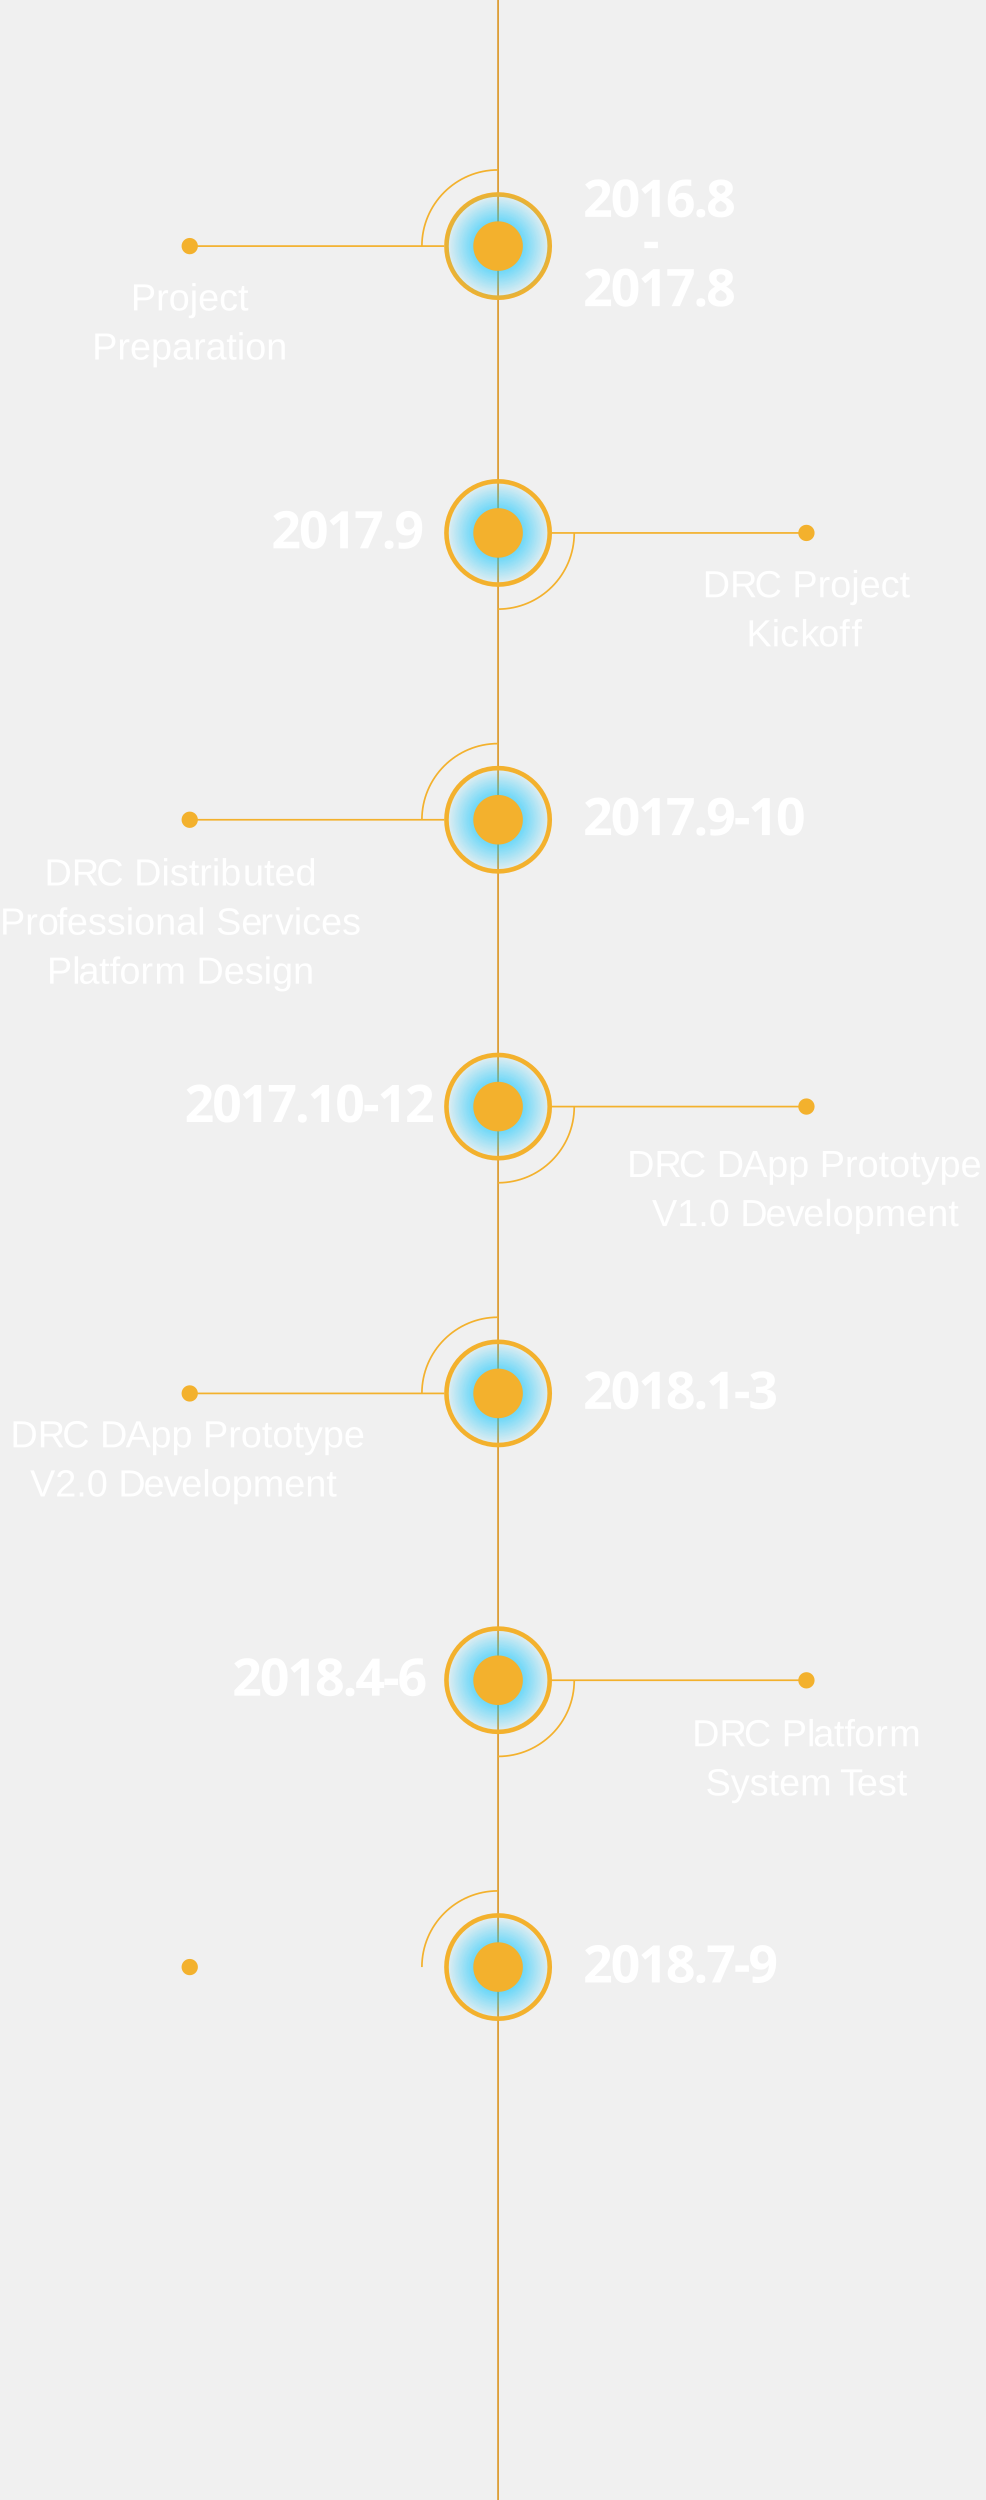
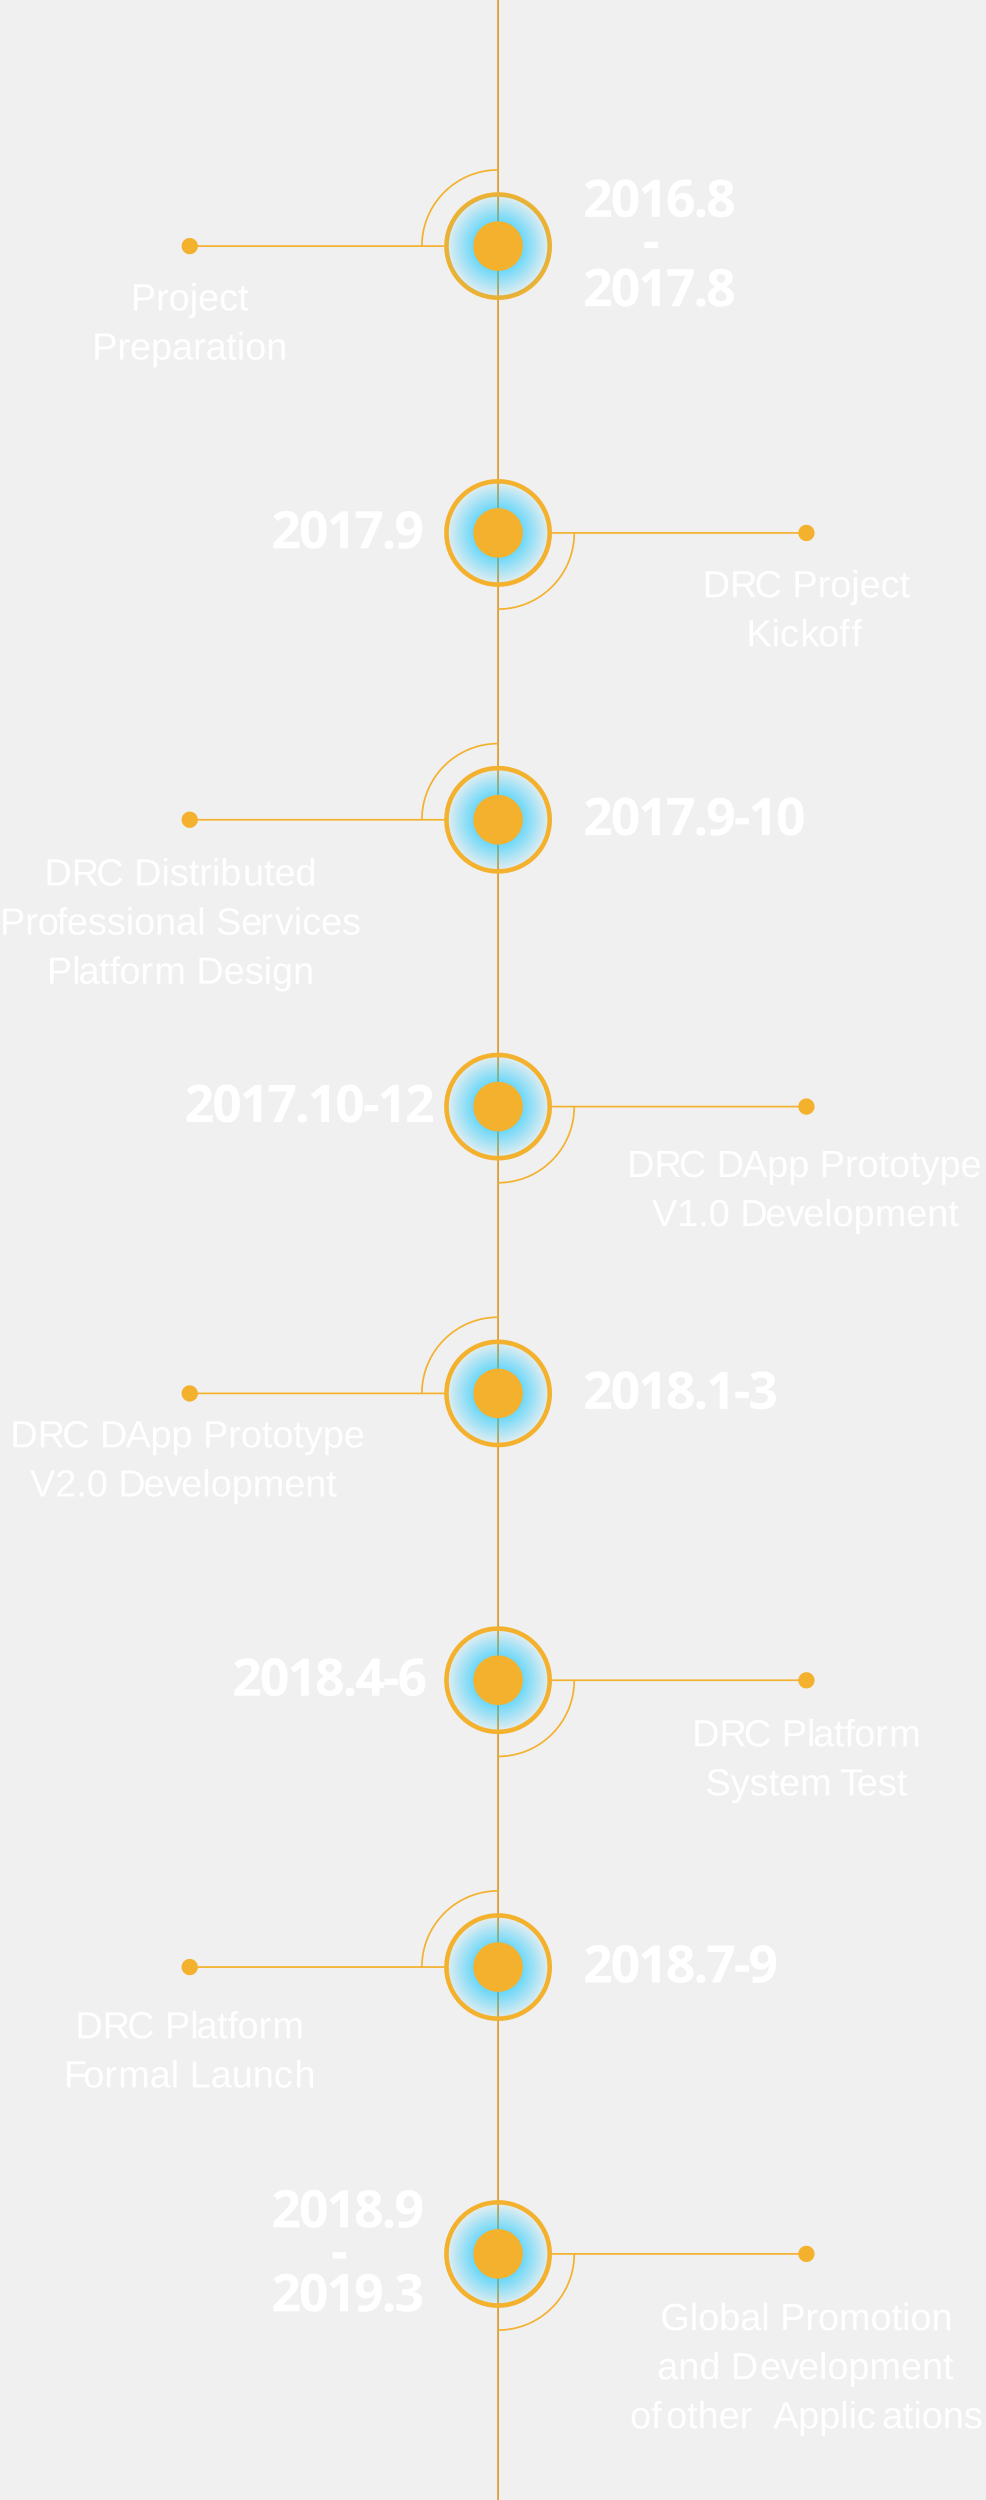
<svg xmlns="http://www.w3.org/2000/svg" xmlns:xlink="http://www.w3.org/1999/xlink" viewBox="0 0 570.37 1446.56">
  <defs>
-     <style>.cls-1{font-size:30px;font-family:Helvetica-Condensed-Bold, Helvetica Condensed;font-weight:700;letter-spacing:-0.04em;}.cls-1,.cls-12{fill:#fff;}.cls-11,.cls-2{fill:none;stroke-miterlimit:10;}.cls-2{stroke:#dc9a2d;}.cls-3{fill:#f3b12d;}.cls-4{fill:url(#未命名的渐变_54);}.cls-5{fill:url(#未命名的渐变_54-2);}.cls-6{fill:url(#未命名的渐变_54-3);}.cls-7{fill:url(#未命名的渐变_54-4);}.cls-8{fill:url(#未命名的渐变_54-5);}.cls-9{fill:url(#未命名的渐变_54-6);}.cls-10{fill:url(#未命名的渐变_54-7);}.cls-11{stroke:#f3b12d;}.cls-12{font-size:21.88px;font-family:ArialMT-Light, Arial;}.cls-13{letter-spacing:-0.01em;}.cls-14{letter-spacing:-0.02em;}.cls-15{letter-spacing:-0.02em;}.cls-16{letter-spacing:-0.03em;}.cls-17{letter-spacing:0.05em;}.cls-18{letter-spacing:0.12em;}.cls-19{letter-spacing:-0.01em;}.cls-20{letter-spacing:0em;}.cls-21{letter-spacing:0.05em;}.cls-22{letter-spacing:-0.02em;}.cls-23{letter-spacing:0.04em;}.cls-24{letter-spacing:-0.05em;}.cls-25{letter-spacing:-0.02em;}.cls-26{letter-spacing:-0.04em;}.cls-27{letter-spacing:-0.02em;}.cls-28{letter-spacing:-0.11em;}</style>
-     <radialGradient id="未命名的渐变_54" cx="-1066.96" cy="6387.07" r="31.21" gradientTransform="translate(6675.27 1209.37) rotate(90)" gradientUnits="userSpaceOnUse">
+     <style>.cls-1{font-size:30px;font-family:Helvetica-Condensed-Bold,Helvetica Condensed;font-weight:700;letter-spacing:-.04em}.cls-1,.cls-13{fill:#fff}.cls-12{fill:none;stroke-miterlimit:10}.cls-3{fill:#f3b12d}.cls-12{stroke:#f3b12d}.cls-13{font-size:21.88px;font-family:ArialMT-Light,Arial}.cls-14{letter-spacing:-.01em}.cls-15{letter-spacing:-.02em}.cls-19{letter-spacing:.12em}.cls-21{letter-spacing:0}.cls-23{letter-spacing:-.02em}.cls-24{letter-spacing:.04em}.cls-25{letter-spacing:-.05em}.cls-27{letter-spacing:-.04em}.cls-31{letter-spacing:-.02em}</style>
+     <radialGradient id="未命名的渐变_54" cx="501.78" cy="6327.91" r="31.21" gradientTransform="rotate(90 3487.745 3128.365)" gradientUnits="userSpaceOnUse">
      <stop offset="0" stop-color="#00c3ff" />
      <stop offset="1" stop-color="#00c3ff" stop-opacity="0" />
    </radialGradient>
-     <radialGradient id="未命名的渐变_54-2" cx="-901" cy="6387.07" r="31.21" xlink:href="#未命名的渐变_54" />
-     <radialGradient id="未命名的渐变_54-3" cx="-735.03" cy="6387.07" r="31.21" xlink:href="#未命名的渐变_54" />
-     <radialGradient id="未命名的渐变_54-4" cx="-569.07" cy="6387.07" r="31.21" xlink:href="#未命名的渐变_54" />
-     <radialGradient id="未命名的渐变_54-5" cx="-403.1" cy="6387.07" r="31.21" xlink:href="#未命名的渐变_54" />
-     <radialGradient id="未命名的渐变_54-6" cx="-237.14" cy="6387.07" r="31.21" xlink:href="#未命名的渐变_54" />
-     <radialGradient id="未命名的渐变_54-7" cx="-70.44" cy="6387.07" r="31.21" xlink:href="#未命名的渐变_54" />
+     <radialGradient id="未命名的渐变_54-2" cx="667.75" cy="6327.91" r="31.21" xlink:href="#未命名的渐变_54" />
+     <radialGradient id="未命名的渐变_54-3" cx="833.71" cy="6327.91" r="31.21" xlink:href="#未命名的渐变_54" />
+     <radialGradient id="未命名的渐变_54-4" cx="999.68" cy="6327.91" r="31.21" xlink:href="#未命名的渐变_54" />
+     <radialGradient id="未命名的渐变_54-5" cx="1165.64" cy="6327.91" r="31.21" xlink:href="#未命名的渐变_54" />
+     <radialGradient id="未命名的渐变_54-6" cx="1331.61" cy="6327.91" r="31.21" xlink:href="#未命名的渐变_54" />
+     <radialGradient id="未命名的渐变_54-7" cx="1498.31" cy="6327.91" r="31.21" xlink:href="#未命名的渐变_54" />
+     <radialGradient id="未命名的渐变_54-8" cx="1664.25" cy="6327.91" r="31.21" xlink:href="#未命名的渐变_54" />
  </defs>
  <g id="图层_2" data-name="图层 2">
    <g id="图层_1-2" data-name="图层 1">
-       <g id="_编组_" data-name="&lt;编组&gt;">
-         <text class="cls-1" transform="translate(337.41 125.49)">2016.8<tspan x="34.5" y="24.28">-</tspan>
-           <tspan x="0" y="51.65">2017.8</tspan>
-         </text>
-       </g>
-       <g id="_编组_2" data-name="&lt;编组&gt;">
-         <text class="cls-1" transform="translate(157.02 317.29)">2017.9</text>
-       </g>
-       <line id="_路径_" data-name="&lt;路径&gt;" class="cls-2" x1="288.2" x2="288.2" y2="1446.56" />
+       <text class="cls-1" transform="translate(337.41 125.49)" id="_编组_" data-name="&lt;编组&gt;">2016.8<tspan x="34.5" y="24.28">-</tspan>
+         <tspan x="0" y="51.65">2017.8</tspan>
+       </text>
+       <text class="cls-1" transform="translate(157.02 317.29)" id="_编组_2" data-name="&lt;编组&gt;">2017.9</text>
+       <path id="_路径_" data-name="&lt;路径&gt;" stroke="#dc9a2d" fill="none" stroke-miterlimit="10" d="M288.2 0v1446.56" />
      <g id="_编组_3" data-name="&lt;编组&gt;">
-         <path id="_复合路径_" data-name="&lt;复合路径&gt;" class="cls-3" d="M257,142.4a31.21,31.21,0,1,1,31.21,31.21A31.24,31.24,0,0,1,257,142.4Zm59.75,0a28.54,28.54,0,1,0-28.54,28.54A28.57,28.57,0,0,0,316.74,142.4Z" />
+         <path id="_复合路径_" data-name="&lt;复合路径&gt;" class="cls-3" d="M257 142.4a31.21 31.21 0 1 1 31.2 31.21A31.23 31.23 0 0 1 257 142.4zm59.74 0a28.54 28.54 0 1 0-28.54 28.54 28.57 28.57 0 0 0 28.54-28.54z" />
      </g>
      <g id="_编组_4" data-name="&lt;编组&gt;">
-         <path id="_复合路径_2" data-name="&lt;复合路径&gt;" class="cls-4" d="M257,142.4a31.21,31.21,0,1,1,31.21,31.21A31.24,31.24,0,0,1,257,142.4Z" />
+         <path id="_复合路径_2" data-name="&lt;复合路径&gt;" d="M257 142.4a31.21 31.21 0 1 1 31.2 31.21A31.23 31.23 0 0 1 257 142.4z" fill="url(#未命名的渐变_54)" />
      </g>
      <g id="_编组_5" data-name="&lt;编组&gt;">
-         <path id="_复合路径_3" data-name="&lt;复合路径&gt;" class="cls-5" d="M257,308.37a31.21,31.21,0,1,1,31.21,31.2A31.24,31.24,0,0,1,257,308.37Z" />
+         <path id="_复合路径_3" data-name="&lt;复合路径&gt;" d="M257 308.37a31.21 31.21 0 1 1 31.2 31.2 31.24 31.24 0 0 1-31.2-31.2z" fill="url(#未命名的渐变_54-2)" />
      </g>
      <g id="_编组_6" data-name="&lt;编组&gt;">
-         <path id="_复合路径_4" data-name="&lt;复合路径&gt;" class="cls-6" d="M257,474.33a31.21,31.21,0,1,1,31.21,31.21A31.24,31.24,0,0,1,257,474.33Z" />
+         <path id="_复合路径_4" data-name="&lt;复合路径&gt;" d="M257 474.33a31.21 31.21 0 1 1 31.2 31.21 31.23 31.23 0 0 1-31.2-31.21z" fill="url(#未命名的渐变_54-3)" />
      </g>
      <g id="_编组_7" data-name="&lt;编组&gt;">
-         <path id="_复合路径_5" data-name="&lt;复合路径&gt;" class="cls-7" d="M257,640.3a31.21,31.21,0,1,1,31.21,31.2A31.24,31.24,0,0,1,257,640.3Z" />
+         <path id="_复合路径_5" data-name="&lt;复合路径&gt;" d="M257 640.3a31.21 31.21 0 1 1 31.2 31.2 31.24 31.24 0 0 1-31.2-31.2z" fill="url(#未命名的渐变_54-4)" />
      </g>
      <g id="_编组_8" data-name="&lt;编组&gt;">
-         <path id="_复合路径_6" data-name="&lt;复合路径&gt;" class="cls-8" d="M257,806.26a31.21,31.21,0,1,1,31.21,31.21A31.24,31.24,0,0,1,257,806.26Z" />
+         <path id="_复合路径_6" data-name="&lt;复合路径&gt;" d="M257 806.26a31.21 31.21 0 1 1 31.2 31.21 31.23 31.23 0 0 1-31.2-31.21z" fill="url(#未命名的渐变_54-5)" />
      </g>
      <g id="_编组_9" data-name="&lt;编组&gt;">
-         <path id="_复合路径_7" data-name="&lt;复合路径&gt;" class="cls-9" d="M257,972.23a31.21,31.21,0,1,1,31.21,31.2A31.24,31.24,0,0,1,257,972.23Z" />
+         <path id="_复合路径_7" data-name="&lt;复合路径&gt;" d="M257 972.23a31.21 31.21 0 1 1 31.2 31.2 31.24 31.24 0 0 1-31.2-31.2z" fill="url(#未命名的渐变_54-6)" />
      </g>
      <g id="_编组_10" data-name="&lt;编组&gt;">
-         <path id="_复合路径_8" data-name="&lt;复合路径&gt;" class="cls-10" d="M257,1138.93a31.21,31.21,0,1,1,31.21,31.2A31.24,31.24,0,0,1,257,1138.93Z" />
-       </g>
-       <path id="_路径_2" data-name="&lt;路径&gt;" class="cls-11" d="M244.12,142.4A44.08,44.08,0,0,1,288.2,98.33" />
-       <path id="_路径_3" data-name="&lt;路径&gt;" class="cls-11" d="M332.28,308.37a44.09,44.09,0,0,1-44.08,44.08" />
-       <path id="_路径_4" data-name="&lt;路径&gt;" class="cls-11" d="M332.28,640.3a44.09,44.09,0,0,1-44.08,44.08" />
-       <path id="_路径_5" data-name="&lt;路径&gt;" class="cls-11" d="M332.28,972.23a44.09,44.09,0,0,1-44.08,44.08" />
-       <line id="_路径_6" data-name="&lt;路径&gt;" class="cls-11" x1="257.02" y1="142.4" x2="109.78" y2="142.4" />
-       <circle id="_路径_7" data-name="&lt;路径&gt;" class="cls-3" cx="288.2" cy="142.4" r="14.35" />
-       <circle id="_路径_8" data-name="&lt;路径&gt;" class="cls-3" cx="288.2" cy="474.33" r="14.35" />
+         <path id="_复合路径_8" data-name="&lt;复合路径&gt;" d="M257 1138.93a31.21 31.21 0 1 1 31.2 31.2 31.24 31.24 0 0 1-31.2-31.2z" fill="url(#未命名的渐变_54-7)" />
+       </g>
      <g id="_编组_11" data-name="&lt;编组&gt;">
-         <path id="_复合路径_9" data-name="&lt;复合路径&gt;" class="cls-3" d="M257,474.33a31.21,31.21,0,1,1,31.21,31.21A31.24,31.24,0,0,1,257,474.33Zm59.75,0a28.54,28.54,0,1,0-28.54,28.54A28.57,28.57,0,0,0,316.74,474.33Z" />
-       </g>
-       <path id="_路径_9" data-name="&lt;路径&gt;" class="cls-11" d="M244.12,474.33a44.08,44.08,0,0,1,44.08-44.07" />
-       <line id="_路径_10" data-name="&lt;路径&gt;" class="cls-11" x1="257.02" y1="474.33" x2="109.78" y2="474.33" />
-       <circle id="_路径_11" data-name="&lt;路径&gt;" class="cls-3" cx="288.2" cy="972.23" r="14.35" />
+         <path id="_复合路径_9" data-name="&lt;复合路径&gt;" d="M257 1304.87a31.21 31.21 0 1 1 31.2 31.21 31.23 31.23 0 0 1-31.2-31.21z" fill="url(#未命名的渐变_54-8)" />
+       </g>
+       <path id="_路径_2" data-name="&lt;路径&gt;" class="cls-12" d="M244.12 142.4a44.09 44.09 0 0 1 44.08-44.08" />
+       <path id="_路径_3" data-name="&lt;路径&gt;" class="cls-12" d="M332.28 308.37a44.09 44.09 0 0 1-44.08 44.08" />
+       <path id="_路径_4" data-name="&lt;路径&gt;" class="cls-12" d="M332.28 640.3a44.09 44.09 0 0 1-44.08 44.08" />
+       <path id="_路径_5" data-name="&lt;路径&gt;" class="cls-12" d="M332.28 972.23a44.09 44.09 0 0 1-44.08 44.08" />
+       <path id="_路径_6" data-name="&lt;路径&gt;" class="cls-12" d="M332.28 1304.16a44.09 44.09 0 0 1-44.08 44.08" />
+       <path id="_路径_7" data-name="&lt;路径&gt;" class="cls-12" d="M257.02 142.4H109.78" />
+       <circle id="_路径_8" data-name="&lt;路径&gt;" class="cls-3" cx="288.2" cy="142.4" r="14.35" />
+       <circle id="_路径_9" data-name="&lt;路径&gt;" class="cls-3" cx="288.2" cy="1304.16" r="14.35" />
      <g id="_编组_12" data-name="&lt;编组&gt;">
-         <path id="_复合路径_10" data-name="&lt;复合路径&gt;" class="cls-3" d="M319.41,972.23A31.21,31.21,0,1,1,288.2,941,31.24,31.24,0,0,1,319.41,972.23Zm-59.75,0a28.54,28.54,0,1,0,28.54-28.54A28.57,28.57,0,0,0,259.66,972.23Z" />
-       </g>
-       <line id="_路径_12" data-name="&lt;路径&gt;" class="cls-11" x1="319.38" y1="972.23" x2="466.62" y2="972.23" />
-       <circle id="_路径_13" data-name="&lt;路径&gt;" class="cls-3" cx="288.2" cy="806.26" r="14.35" />
+         <path id="_复合路径_10" data-name="&lt;复合路径&gt;" class="cls-3" d="M319.41 1304.16A31.21 31.21 0 1 1 288.2 1273a31.24 31.24 0 0 1 31.21 31.16zm-59.75 0a28.54 28.54 0 1 0 28.54-28.54 28.58 28.58 0 0 0-28.54 28.54z" />
+       </g>
+       <path id="_路径_10" data-name="&lt;路径&gt;" class="cls-12" d="M319.38 1304.16h147.24" />
+       <circle id="_路径_11" data-name="&lt;路径&gt;" class="cls-3" cx="288.2" cy="474.33" r="14.35" />
      <g id="_编组_13" data-name="&lt;编组&gt;">
-         <path id="_复合路径_11" data-name="&lt;复合路径&gt;" class="cls-3" d="M257,806.26a31.21,31.21,0,1,1,31.21,31.21A31.24,31.24,0,0,1,257,806.26Zm59.75,0A28.54,28.54,0,1,0,288.2,834.8,28.57,28.57,0,0,0,316.74,806.26Z" />
-       </g>
-       <path id="_路径_14" data-name="&lt;路径&gt;" class="cls-11" d="M244.12,806.26a44.08,44.08,0,0,1,44.08-44.07" />
-       <line id="_路径_15" data-name="&lt;路径&gt;" class="cls-11" x1="257.02" y1="806.26" x2="109.78" y2="806.26" />
-       <circle id="_路径_16" data-name="&lt;路径&gt;" class="cls-3" cx="288.2" cy="640.3" r="14.35" />
+         <path id="_复合路径_11" data-name="&lt;复合路径&gt;" class="cls-3" d="M257 474.33a31.21 31.21 0 1 1 31.2 31.21 31.23 31.23 0 0 1-31.2-31.21zm59.74 0a28.54 28.54 0 1 0-28.54 28.54 28.57 28.57 0 0 0 28.54-28.54z" />
+       </g>
+       <path id="_路径_12" data-name="&lt;路径&gt;" class="cls-12" d="M244.12 474.33a44.08 44.08 0 0 1 44.08-44.07" />
+       <path id="_路径_13" data-name="&lt;路径&gt;" class="cls-12" d="M257.02 474.33H109.78" />
+       <circle id="_路径_14" data-name="&lt;路径&gt;" class="cls-3" cx="288.2" cy="972.23" r="14.35" />
      <g id="_编组_14" data-name="&lt;编组&gt;">
-         <path id="_复合路径_12" data-name="&lt;复合路径&gt;" class="cls-3" d="M319.41,640.3a31.21,31.21,0,1,1-31.21-31.21A31.24,31.24,0,0,1,319.41,640.3Zm-59.75,0a28.54,28.54,0,1,0,28.54-28.54A28.57,28.57,0,0,0,259.66,640.3Z" />
-       </g>
-       <line id="_路径_17" data-name="&lt;路径&gt;" class="cls-11" x1="319.38" y1="640.3" x2="466.62" y2="640.3" />
-       <circle id="_路径_18" data-name="&lt;路径&gt;" class="cls-3" cx="288.2" cy="1138.19" r="14.35" />
+         <path id="_复合路径_12" data-name="&lt;复合路径&gt;" class="cls-3" d="M319.41 972.23A31.21 31.21 0 1 1 288.2 941a31.24 31.24 0 0 1 31.21 31.23zm-59.75 0a28.54 28.54 0 1 0 28.54-28.54 28.58 28.58 0 0 0-28.54 28.54z" />
+       </g>
+       <path id="_路径_15" data-name="&lt;路径&gt;" class="cls-12" d="M319.38 972.23h147.24" />
+       <circle id="_路径_16" data-name="&lt;路径&gt;" class="cls-3" cx="288.2" cy="806.26" r="14.35" />
      <g id="_编组_15" data-name="&lt;编组&gt;">
-         <path id="_复合路径_13" data-name="&lt;复合路径&gt;" class="cls-3" d="M257,1138.19a31.21,31.21,0,1,1,31.21,31.21A31.24,31.24,0,0,1,257,1138.19Zm59.75,0a28.54,28.54,0,1,0-28.54,28.54A28.57,28.57,0,0,0,316.74,1138.19Z" />
-       </g>
-       <path id="_路径_19" data-name="&lt;路径&gt;" class="cls-11" d="M244.12,1138.19a44.08,44.08,0,0,1,44.08-44.07" />
-       <circle id="_路径_20" data-name="&lt;路径&gt;" class="cls-3" cx="288.2" cy="308.37" r="14.35" />
+         <path id="_复合路径_13" data-name="&lt;复合路径&gt;" class="cls-3" d="M257 806.26a31.21 31.21 0 1 1 31.2 31.21 31.23 31.23 0 0 1-31.2-31.21zm59.74 0a28.54 28.54 0 1 0-28.54 28.54 28.57 28.57 0 0 0 28.54-28.54z" />
+       </g>
+       <path id="_路径_17" data-name="&lt;路径&gt;" class="cls-12" d="M244.12 806.26a44.08 44.08 0 0 1 44.08-44.07" />
+       <path id="_路径_18" data-name="&lt;路径&gt;" class="cls-12" d="M257.02 806.26H109.78" />
+       <circle id="_路径_19" data-name="&lt;路径&gt;" class="cls-3" cx="288.2" cy="640.3" r="14.35" />
      <g id="_编组_16" data-name="&lt;编组&gt;">
-         <path id="_复合路径_14" data-name="&lt;复合路径&gt;" class="cls-3" d="M319.41,308.37a31.21,31.21,0,1,1-31.21-31.21A31.24,31.24,0,0,1,319.41,308.37Zm-59.75,0a28.54,28.54,0,1,0,28.54-28.54A28.57,28.57,0,0,0,259.66,308.37Z" />
-       </g>
-       <line id="_路径_21" data-name="&lt;路径&gt;" class="cls-11" x1="319.38" y1="308.37" x2="466.62" y2="308.37" />
+         <path id="_复合路径_14" data-name="&lt;复合路径&gt;" class="cls-3" d="M319.41 640.3a31.21 31.21 0 1 1-31.21-31.21 31.24 31.24 0 0 1 31.21 31.21zm-59.75 0a28.54 28.54 0 1 0 28.54-28.54 28.58 28.58 0 0 0-28.54 28.54z" />
+       </g>
+       <path id="_路径_20" data-name="&lt;路径&gt;" class="cls-12" d="M319.38 640.3h147.24" />
+       <circle id="_路径_21" data-name="&lt;路径&gt;" class="cls-3" cx="288.2" cy="1138.19" r="14.35" />
      <g id="_编组_17" data-name="&lt;编组&gt;">
-         <text class="cls-12" transform="translate(75.73 179.62)">Project<tspan x="-22.39" y="28.4">Prepar</tspan>
-           <tspan class="cls-13" x="43.26" y="28.4">a</tspan>
-           <tspan x="55.21" y="28.4">tion</tspan>
-         </text>
-       </g>
+         <path id="_复合路径_15" data-name="&lt;复合路径&gt;" class="cls-3" d="M257 1138.19a31.21 31.21 0 1 1 31.2 31.21 31.23 31.23 0 0 1-31.2-31.21zm59.74 0a28.54 28.54 0 1 0-28.54 28.54 28.57 28.57 0 0 0 28.54-28.54z" />
+       </g>
+       <path id="_路径_22" data-name="&lt;路径&gt;" class="cls-12" d="M244.12 1138.19a44.08 44.08 0 0 1 44.08-44.07" />
+       <path id="_路径_23" data-name="&lt;路径&gt;" class="cls-12" d="M257.02 1138.19H109.78" />
+       <circle id="_路径_24" data-name="&lt;路径&gt;" class="cls-3" cx="288.2" cy="308.37" r="14.35" />
      <g id="_编组_18" data-name="&lt;编组&gt;">
-         <text class="cls-12" transform="translate(406.64 345.59)">D<tspan class="cls-14" x="15.8" y="0">R</tspan>
-           <tspan x="29.98" y="0">C Project</tspan>
-           <tspan x="25.29" y="28.4">Ki</tspan>
-           <tspan class="cls-15" x="44.74" y="28.4">c</tspan>
-           <tspan class="cls-16" x="56.47" y="28.4">k</tspan>
-           <tspan x="66.8" y="28.4">o</tspan>
-           <tspan class="cls-17" x="78.97" y="28.4">f</tspan>
-           <tspan class="cls-18" x="86.03" y="28.4">f</tspan>
-         </text>
-       </g>
-       <path id="_路径_22" data-name="&lt;路径&gt;" class="cls-3" d="M109.78,147.12a4.72,4.72,0,1,1,4.72-4.72A4.72,4.72,0,0,1,109.78,147.12Z" />
-       <g id="_编组_19" data-name="&lt;编组&gt;">
-         <text class="cls-1" transform="translate(337.41 483.2)">2017.9-10</text>
-       </g>
-       <g id="_编组_20" data-name="&lt;编组&gt;">
-         <text class="cls-12" transform="translate(25.75 512.35)">D<tspan class="cls-14" x="15.8" y="0">R</tspan>
-           <tspan x="29.98" y="0">C Distri</tspan>
-           <tspan class="cls-19" x="101.69" y="0">b</tspan>
-           <tspan class="cls-20" x="114.84" y="0">uted</tspan>
-           <tspan x="-25.75" y="28.4">Pro</tspan>
-           <tspan class="cls-13" x="7.08" y="28.4">f</tspan>
-           <tspan x="12.94" y="28.4">essional Se</tspan>
-           <tspan class="cls-21" x="124.83" y="28.4">r</tspan>
-           <tspan x="133.3" y="28.4">vices</tspan>
-           <tspan x="1.42" y="56.81">Pl</tspan>
-           <tspan class="cls-13" x="19.65" y="56.81">a</tspan>
-           <tspan x="31.6" y="56.81">t</tspan>
-           <tspan class="cls-22" x="37.68" y="56.81">f</tspan>
-           <tspan class="cls-20" x="43.35" y="56.81">o</tspan>
-           <tspan class="cls-23" x="55.52" y="56.81">r</tspan>
-           <tspan class="cls-20" x="63.59" y="56.81">m Design</tspan>
-         </text>
-       </g>
-       <path id="_路径_23" data-name="&lt;路径&gt;" class="cls-3" d="M109.78,479.05a4.72,4.72,0,1,1,4.72-4.72A4.72,4.72,0,0,1,109.78,479.05Z" />
-       <g id="_编组_21" data-name="&lt;编组&gt;">
-         <text class="cls-1" transform="translate(337.41 815.19)">2018.1-3</text>
-       </g>
-       <g id="_编组_22" data-name="&lt;编组&gt;">
-         <text class="cls-12" transform="translate(6.03 837.47)">D<tspan class="cls-14" x="15.8" y="0">R</tspan>
-           <tspan x="29.98" y="0">C </tspan>
-           <tspan class="cls-24" x="51.86" y="0">D</tspan>
-           <tspan class="cls-13" x="66.66" y="0">A</tspan>
-           <tspan x="81.03" y="0">pp Prototype</tspan>
-           <tspan x="11.35" y="28.4">V2.0 D</tspan>
-           <tspan class="cls-25" x="77.02" y="28.4">e</tspan>
-           <tspan class="cls-26" x="88.73" y="28.4">v</tspan>
-           <tspan x="98.86" y="28.4">elopment </tspan>
-         </text>
-       </g>
-       <path id="_路径_24" data-name="&lt;路径&gt;" class="cls-3" d="M109.78,811a4.72,4.72,0,1,1,4.72-4.72A4.72,4.72,0,0,1,109.78,811Z" />
-       <g id="_编组_23" data-name="&lt;编组&gt;">
-         <text class="cls-1" transform="translate(337.41 1147.12)">2018.7-9</text>
-       </g>
-       <path id="_路径_25" data-name="&lt;路径&gt;" class="cls-3" d="M109.78,1142.91a4.72,4.72,0,1,1,4.72-4.72A4.72,4.72,0,0,1,109.78,1142.91Z" />
-       <path id="_路径_26" data-name="&lt;路径&gt;" class="cls-3" d="M466.62,313.09a4.72,4.72,0,1,1,4.72-4.72A4.72,4.72,0,0,1,466.62,313.09Z" />
-       <g id="_编组_24" data-name="&lt;编组&gt;">
-         <text class="cls-1" transform="translate(106.83 649.22)">2017.10-12</text>
-       </g>
-       <g id="_编组_25" data-name="&lt;编组&gt;">
-         <text class="cls-12" transform="translate(362.87 681.04)">D<tspan class="cls-14" x="15.8" y="0">R</tspan>
-           <tspan x="29.98" y="0">C </tspan>
-           <tspan class="cls-24" x="51.86" y="0">D</tspan>
-           <tspan class="cls-13" x="66.66" y="0">A</tspan>
-           <tspan x="81.03" y="0">pp Prototype</tspan>
-           <tspan x="14.39" y="28.4">V1.0 D</tspan>
-           <tspan class="cls-27" x="80.06" y="28.4">e</tspan>
-           <tspan class="cls-26" x="91.77" y="28.4">v</tspan>
-           <tspan x="101.9" y="28.4">elopment</tspan>
-         </text>
-       </g>
-       <path id="_路径_27" data-name="&lt;路径&gt;" class="cls-3" d="M466.62,645a4.72,4.72,0,1,1,4.72-4.72A4.72,4.72,0,0,1,466.62,645Z" />
-       <g id="_编组_26" data-name="&lt;编组&gt;">
-         <text class="cls-1" transform="translate(134.4 981.17)">2018.4-6</text>
-       </g>
-       <g id="_编组_27" data-name="&lt;编组&gt;">
-         <text class="cls-12" transform="translate(400.49 1010.45)">D<tspan class="cls-14" x="15.8" y="0">R</tspan>
-           <tspan x="29.98" y="0">C Pl</tspan>
-           <tspan class="cls-13" x="70.09" y="0">a</tspan>
-           <tspan x="82.04" y="0">t</tspan>
-           <tspan class="cls-22" x="88.12" y="0">f</tspan>
-           <tspan class="cls-20" x="93.79" y="0">o</tspan>
-           <tspan class="cls-23" x="105.96" y="0">r</tspan>
-           <tspan class="cls-20" x="114.03" y="0">m</tspan>
-           <tspan x="7.77" y="28.4">System </tspan>
-           <tspan class="cls-28" x="85.59" y="28.4">T</tspan>
-           <tspan class="cls-20" x="95.3" y="28.4">est</tspan>
-         </text>
-       </g>
-       <path id="_路径_28" data-name="&lt;路径&gt;" class="cls-3" d="M466.62,977a4.72,4.72,0,1,1,4.72-4.72A4.72,4.72,0,0,1,466.62,977Z" />
+         <path id="_复合路径_16" data-name="&lt;复合路径&gt;" class="cls-3" d="M319.41 308.37a31.21 31.21 0 1 1-31.21-31.21 31.24 31.24 0 0 1 31.21 31.21zm-59.75 0a28.54 28.54 0 1 0 28.54-28.54 28.58 28.58 0 0 0-28.54 28.54z" />
+       </g>
+       <path id="_路径_25" data-name="&lt;路径&gt;" class="cls-12" d="M319.38 308.37h147.24" />
+       <text class="cls-13" transform="translate(75.73 179.62)" id="_编组_19" data-name="&lt;编组&gt;">Project<tspan x="-22.39" y="28.4">Prepar</tspan>
+         <tspan class="cls-14" x="43.26" y="28.4">a</tspan>
+         <tspan x="55.21" y="28.4">tion</tspan>
+       </text>
+       <text class="cls-13" transform="translate(406.64 345.59)" id="_编组_20" data-name="&lt;编组&gt;">D<tspan class="cls-15" x="15.8" y="0">R</tspan>
+         <tspan x="29.98" y="0">C Project</tspan>
+         <tspan x="25.29" y="28.4">Ki</tspan>
+         <tspan x="44.74" y="28.4" letter-spacing="-.02em">c</tspan>
+         <tspan x="56.47" y="28.4" letter-spacing="-.03em">k</tspan>
+         <tspan x="66.8" y="28.4">o</tspan>
+         <tspan x="78.97" y="28.4" letter-spacing=".05em">f</tspan>
+         <tspan class="cls-19" x="86.03" y="28.4">f</tspan>
+       </text>
+       <path id="_路径_26" data-name="&lt;路径&gt;" class="cls-3" d="M109.78 147.12a4.72 4.72 0 1 1 4.72-4.72 4.72 4.72 0 0 1-4.72 4.72z" />
+       <text class="cls-1" transform="translate(337.41 483.2)" id="_编组_21" data-name="&lt;编组&gt;">2017.9-10</text>
+       <text class="cls-13" transform="translate(25.75 512.35)" id="_编组_22" data-name="&lt;编组&gt;">D<tspan class="cls-15" x="15.8" y="0">R</tspan>
+         <tspan x="29.98" y="0">C Distri</tspan>
+         <tspan x="101.69" y="0" letter-spacing="-.01em">b</tspan>
+         <tspan class="cls-21" x="114.84" y="0">uted</tspan>
+         <tspan x="-25.75" y="28.4">Pro</tspan>
+         <tspan class="cls-14" x="7.08" y="28.4">f</tspan>
+         <tspan x="12.94" y="28.4">essional Se</tspan>
+         <tspan x="124.83" y="28.4" letter-spacing=".05em">r</tspan>
+         <tspan x="133.3" y="28.4">vices</tspan>
+         <tspan x="1.42" y="56.81">Pl</tspan>
+         <tspan class="cls-14" x="19.65" y="56.81">a</tspan>
+         <tspan x="31.6" y="56.81">t</tspan>
+         <tspan class="cls-23" x="37.68" y="56.81">f</tspan>
+         <tspan class="cls-21" x="43.35" y="56.81">o</tspan>
+         <tspan class="cls-24" x="55.52" y="56.81">r</tspan>
+         <tspan class="cls-21" x="63.59" y="56.81">m Design</tspan>
+       </text>
+       <path id="_路径_27" data-name="&lt;路径&gt;" class="cls-3" d="M109.78 479.05a4.72 4.72 0 1 1 4.72-4.72 4.72 4.72 0 0 1-4.72 4.72z" />
+       <text class="cls-1" transform="translate(337.41 815.19)" id="_编组_23" data-name="&lt;编组&gt;">2018.1-3</text>
+       <text class="cls-13" transform="translate(6.03 837.47)" id="_编组_24" data-name="&lt;编组&gt;">D<tspan class="cls-15" x="15.8" y="0">R</tspan>
+         <tspan x="29.98" y="0">C </tspan>
+         <tspan class="cls-25" x="51.86" y="0">D</tspan>
+         <tspan class="cls-14" x="66.66" y="0">A</tspan>
+         <tspan x="81.03" y="0">pp Prototype</tspan>
+         <tspan x="11.35" y="28.4">V2.0 D</tspan>
+         <tspan x="77.02" y="28.4" letter-spacing="-.02em">e</tspan>
+         <tspan class="cls-27" x="88.73" y="28.4">v</tspan>
+         <tspan x="98.86" y="28.4">elopment</tspan>
+       </text>
+       <path id="_路径_28" data-name="&lt;路径&gt;" class="cls-3" d="M109.78 811a4.72 4.72 0 1 1 4.72-4.72 4.72 4.72 0 0 1-4.72 4.72z" />
+       <text class="cls-1" transform="translate(337.41 1147.12)" id="_编组_25" data-name="&lt;编组&gt;">2018.7-9</text>
+       <text class="cls-13" transform="translate(43.65 1179.42)" id="_编组_26" data-name="&lt;编组&gt;">D<tspan class="cls-15" x="15.8" y="0">R</tspan>
+         <tspan x="29.98" y="0">C Pl</tspan>
+         <tspan class="cls-14" x="70.09" y="0">a</tspan>
+         <tspan x="82.04" y="0">t</tspan>
+         <tspan class="cls-23" x="88.12" y="0">f</tspan>
+         <tspan class="cls-21" x="93.79" y="0">o</tspan>
+         <tspan class="cls-24" x="105.96" y="0">r</tspan>
+         <tspan class="cls-21" x="114.03" y="0">m</tspan>
+         <tspan x="-6.63" y="28.4" letter-spacing="-.05em">F</tspan>
+         <tspan x="4.53" y="28.4">o</tspan>
+         <tspan x="16.7" y="28.4" letter-spacing=".04em">r</tspan>
+         <tspan x="24.77" y="28.4">mal Laun</tspan>
+         <tspan x="114.78" y="28.4" letter-spacing="-.01em">c</tspan>
+         <tspan x="126.73" y="28.4">h</tspan>
+       </text>
+       <path id="_路径_29" data-name="&lt;路径&gt;" class="cls-3" d="M109.78 1142.91a4.72 4.72 0 1 1 4.72-4.72 4.72 4.72 0 0 1-4.72 4.72z" />
+       <path id="_路径_30" data-name="&lt;路径&gt;" class="cls-3" d="M466.62 313.09a4.72 4.72 0 1 1 4.72-4.72 4.72 4.72 0 0 1-4.72 4.72z" />
+       <text class="cls-1" transform="translate(106.83 649.22)" id="_编组_27" data-name="&lt;编组&gt;">2017.10-12</text>
+       <text class="cls-13" transform="translate(362.87 681.04)" id="_编组_28" data-name="&lt;编组&gt;">D<tspan class="cls-15" x="15.8" y="0">R</tspan>
+         <tspan x="29.98" y="0">C </tspan>
+         <tspan class="cls-25" x="51.86" y="0">D</tspan>
+         <tspan class="cls-14" x="66.66" y="0">A</tspan>
+         <tspan x="81.03" y="0">pp Prototype</tspan>
+         <tspan x="14.39" y="28.4">V1.0 D</tspan>
+         <tspan class="cls-31" x="80.06" y="28.4">e</tspan>
+         <tspan class="cls-27" x="91.77" y="28.4">v</tspan>
+         <tspan x="101.9" y="28.4">elopment</tspan>
+       </text>
+       <path id="_路径_31" data-name="&lt;路径&gt;" class="cls-3" d="M466.62 645a4.72 4.72 0 1 1 4.72-4.72 4.72 4.72 0 0 1-4.72 4.72z" />
+       <text class="cls-1" transform="translate(134.4 981.17)" id="_编组_29" data-name="&lt;编组&gt;">2018.4-6</text>
+       <text class="cls-13" transform="translate(400.49 1010.45)" id="_编组_30" data-name="&lt;编组&gt;">D<tspan class="cls-15" x="15.8" y="0">R</tspan>
+         <tspan x="29.98" y="0">C Pl</tspan>
+         <tspan class="cls-14" x="70.09" y="0">a</tspan>
+         <tspan x="82.04" y="0">t</tspan>
+         <tspan class="cls-23" x="88.12" y="0">f</tspan>
+         <tspan class="cls-21" x="93.79" y="0">o</tspan>
+         <tspan class="cls-24" x="105.96" y="0">r</tspan>
+         <tspan class="cls-21" x="114.03" y="0">m</tspan>
+         <tspan x="7.77" y="28.4">System </tspan>
+         <tspan x="85.59" y="28.4" letter-spacing="-.11em">T</tspan>
+         <tspan class="cls-21" x="95.3" y="28.4">est</tspan>
+       </text>
+       <path id="_路径_32" data-name="&lt;路径&gt;" class="cls-3" d="M466.62 977a4.72 4.72 0 1 1 4.72-4.72 4.72 4.72 0 0 1-4.72 4.72z" />
+       <text class="cls-1" transform="translate(157.02 1288.79)" id="_编组_31" data-name="&lt;编组&gt;">2018.9<tspan x="34.5" y="24.28">-</tspan>
+         <tspan x="0" y="48.55">2019.3</tspan>
+       </text>
+       <text class="cls-13" transform="translate(382.11 1348.24)" id="_编组_32" data-name="&lt;编组&gt;">Global Promotion<tspan x="-1.81" y="28.4">and D</tspan>
+         <tspan class="cls-31" x="57.78" y="28.4">e</tspan>
+         <tspan class="cls-27" x="69.49" y="28.4">v</tspan>
+         <tspan class="cls-21" x="79.62" y="28.4">elopment</tspan>
+         <tspan x="-17.5" y="56.81">o</tspan>
+         <tspan class="cls-19" x="-5.33" y="56.81">f</tspan>
+         <tspan x="3.32" y="56.81"> other </tspan>
+         <tspan class="cls-14" x="65.35" y="56.81">A</tspan>
+         <tspan x="79.73" y="56.81" letter-spacing="0">pplic</tspan>
+         <tspan class="cls-14" x="128.36" y="56.81">a</tspan>
+         <tspan x="140.31" y="56.81">tions</tspan>
+       </text>
+       <path id="_路径_33" data-name="&lt;路径&gt;" class="cls-3" d="M466.62 1308.88a4.72 4.72 0 1 1 4.72-4.72 4.72 4.72 0 0 1-4.72 4.72z" />
    </g>
  </g>
</svg>
